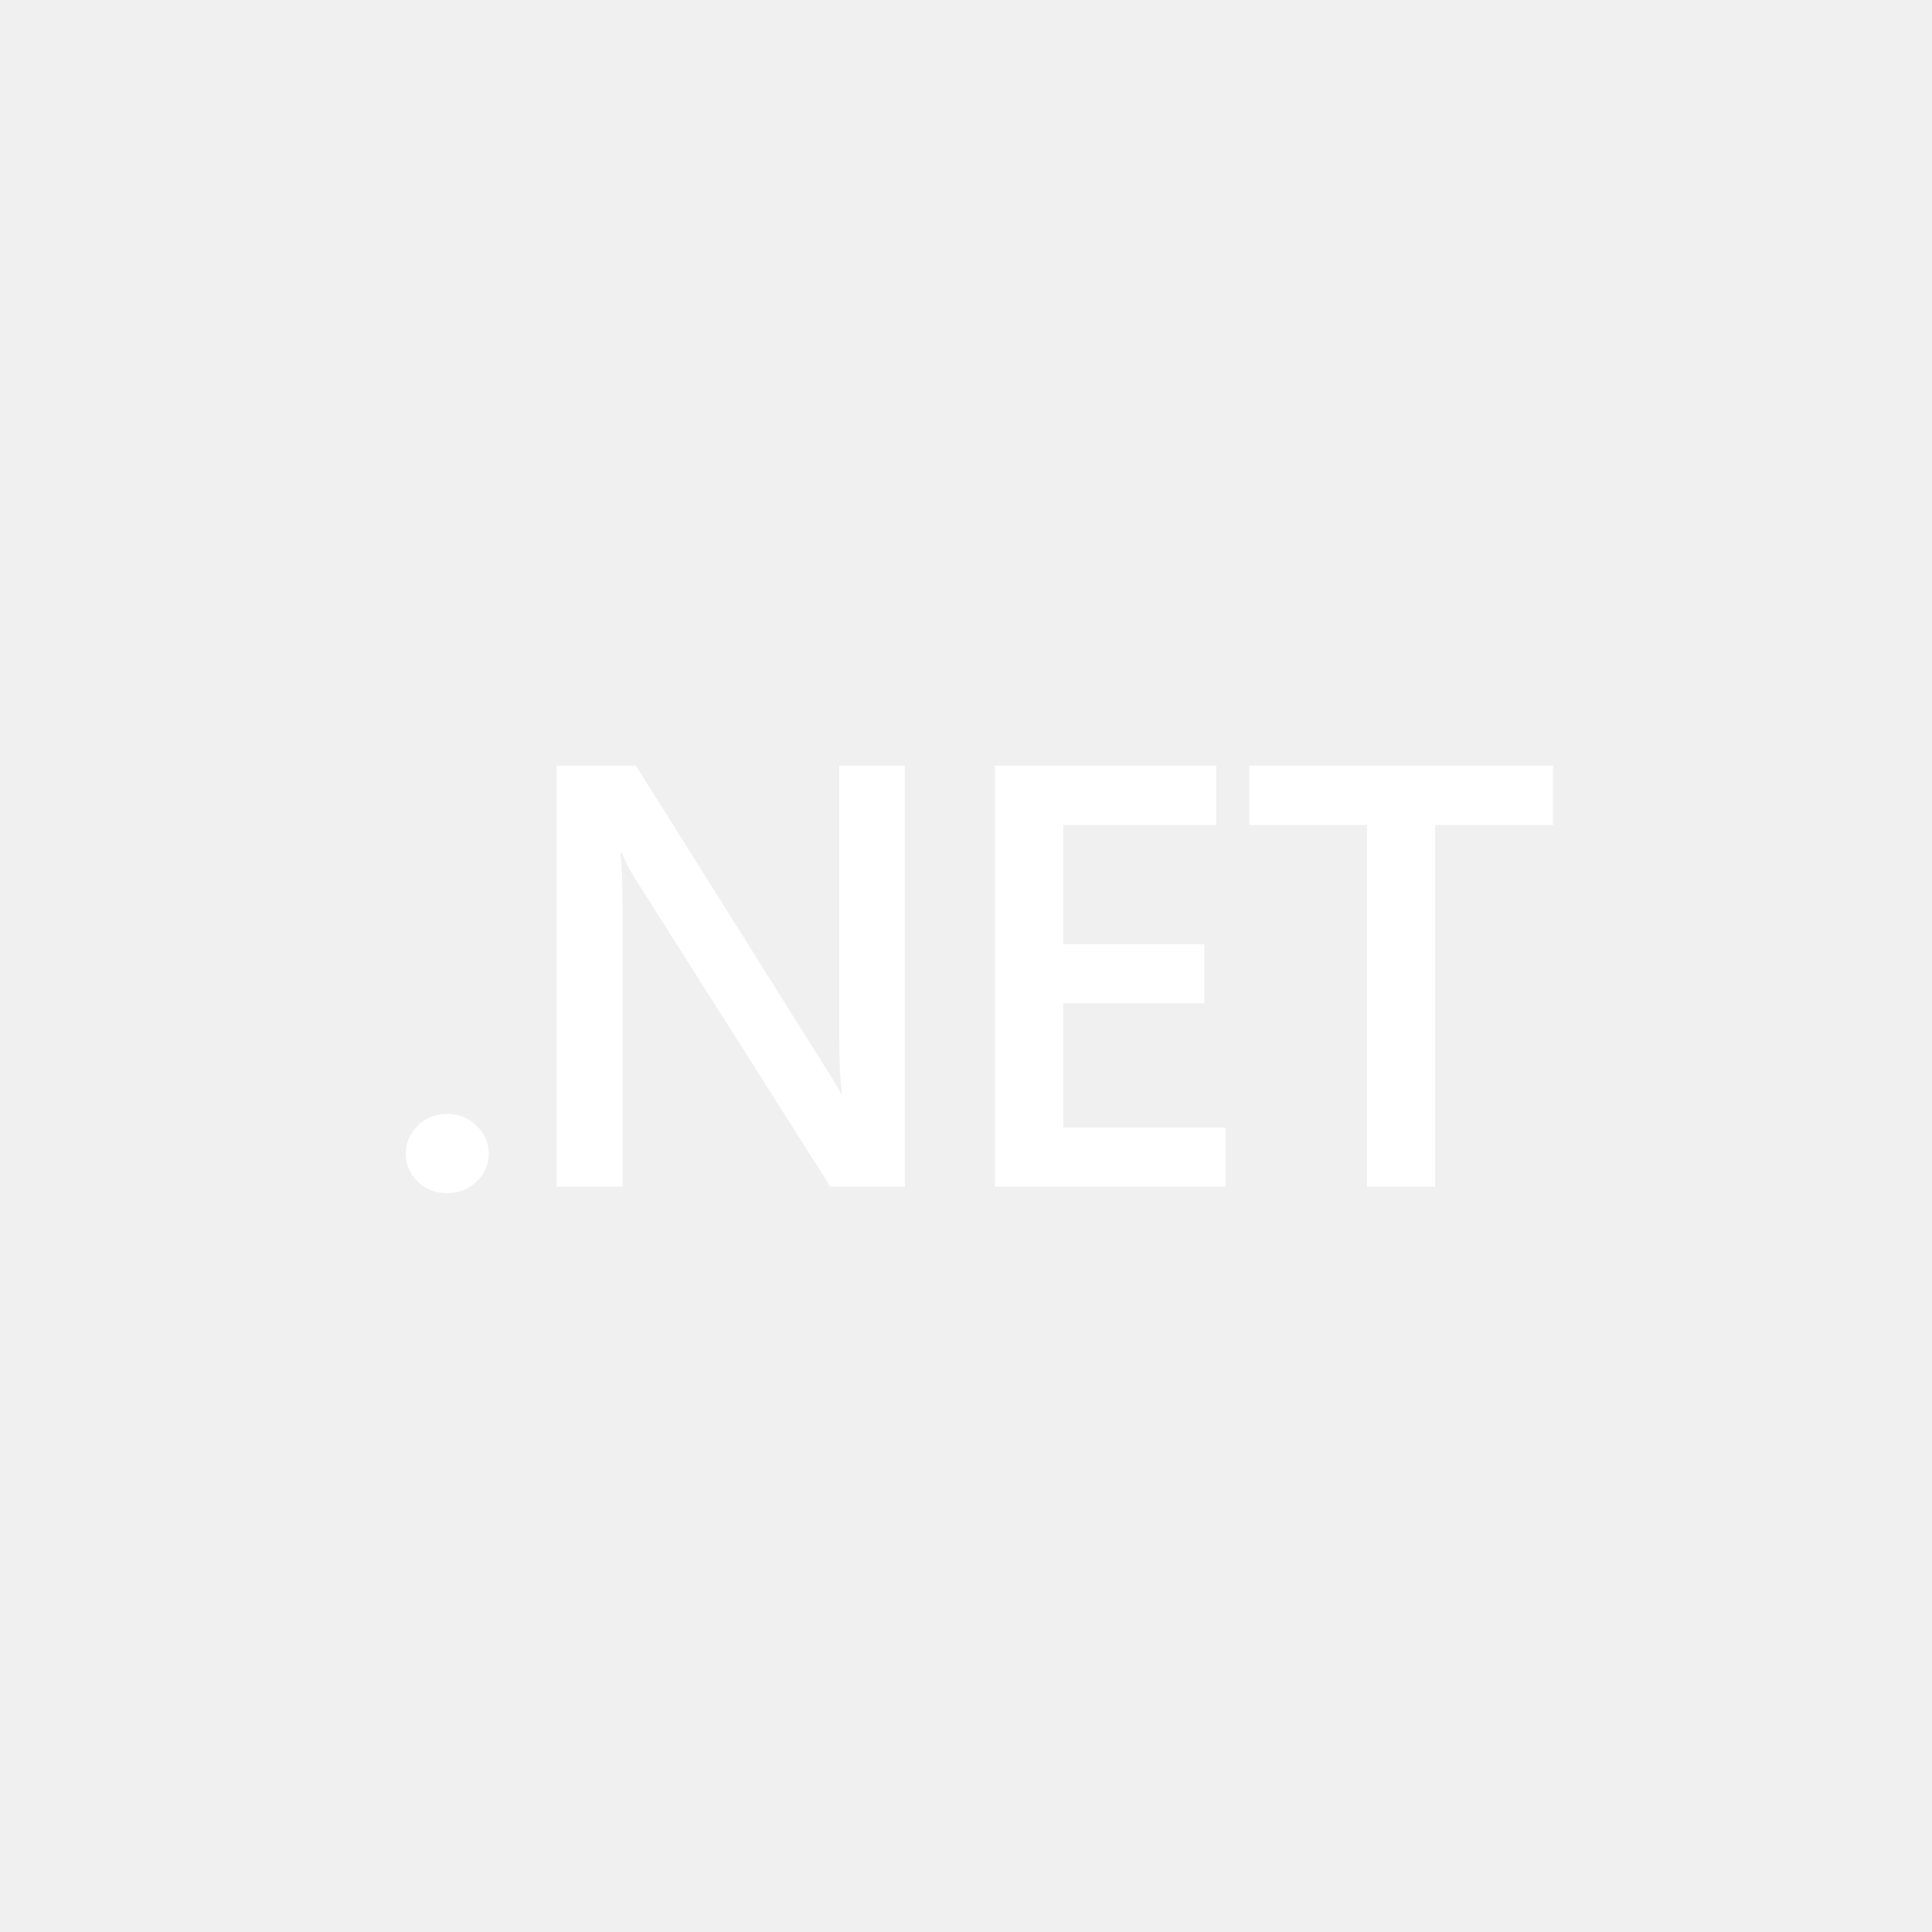
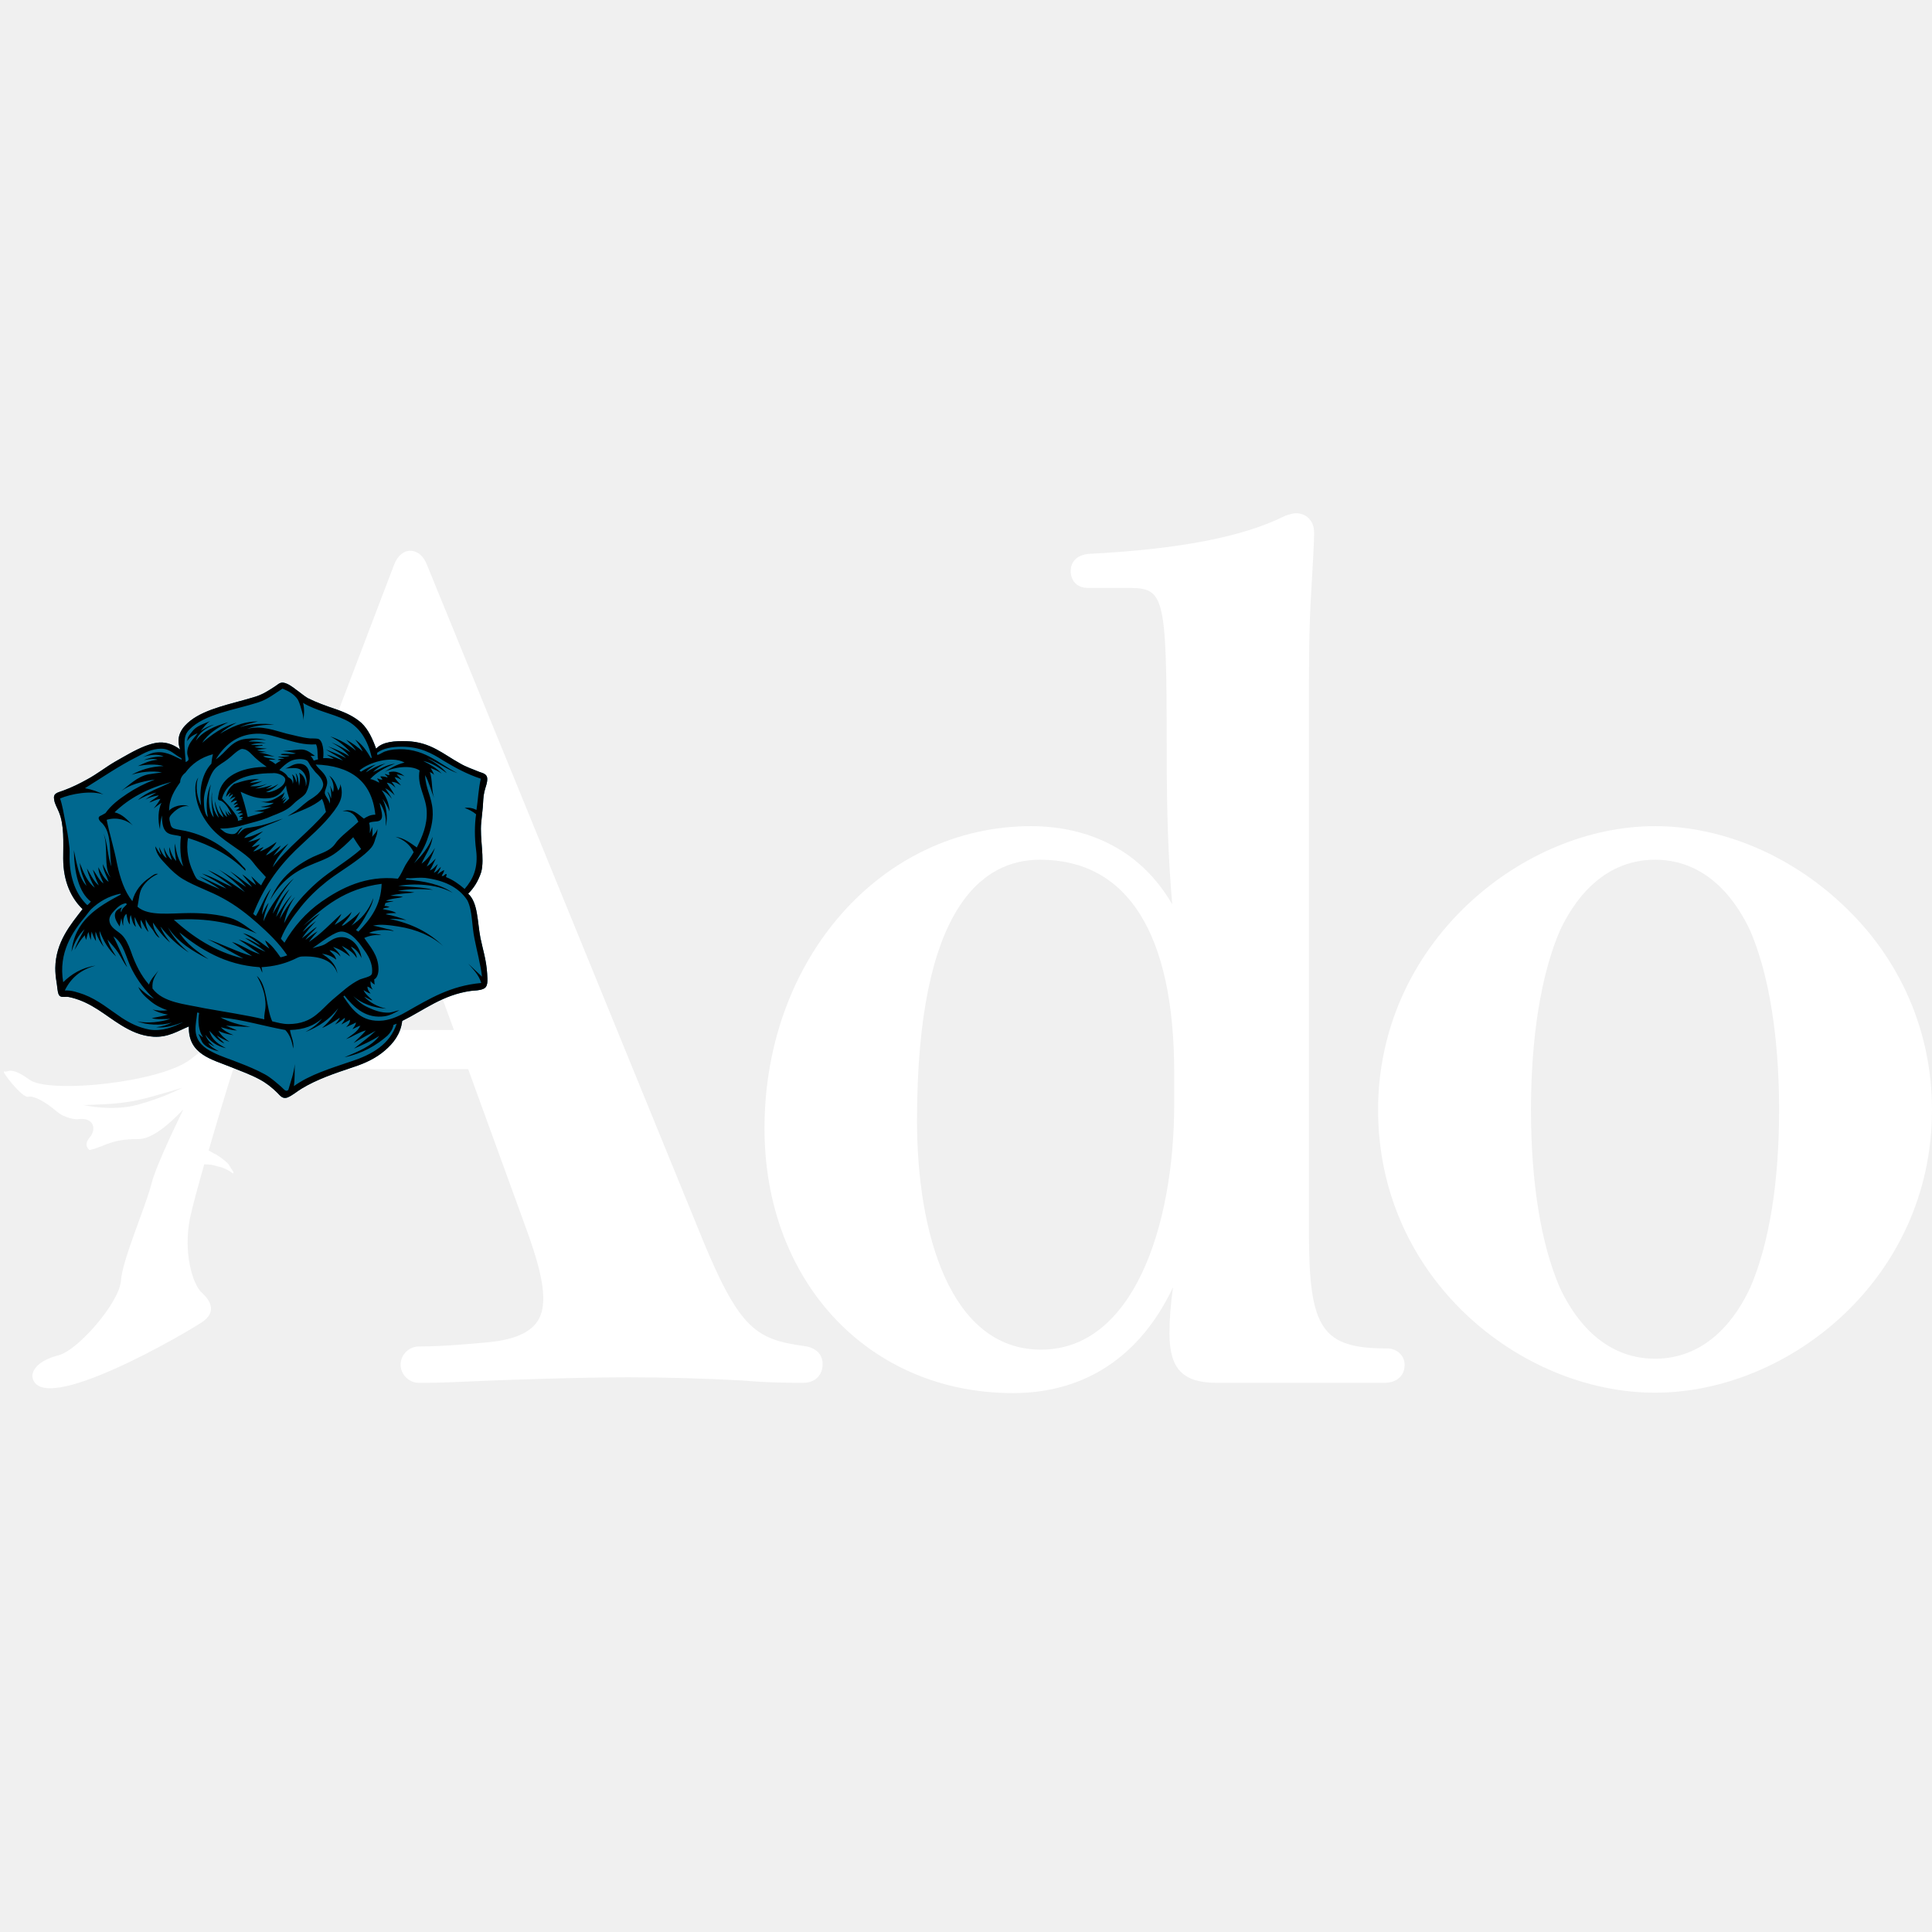
- <svg xmlns="http://www.w3.org/2000/svg" width="456" height="456" viewBox="0 0 456 456" version="1.1" xml:space="preserve" style="fill-rule:evenodd;clip-rule:evenodd;stroke-linejoin:round;stroke-miterlimit:2;">
-   <path d="m 105.5,281.609 c -2.703,0 -5.001,-0.9 -6.893,-2.702 -1.892,-1.848 -2.838,-4.042 -2.838,-6.582 0,-2.587 0.946,-4.804 2.838,-6.652 1.892,-1.848 4.19,-2.772 6.893,-2.772 2.748,0 5.068,0.924 6.96,2.772 1.937,1.848 2.906,4.064 2.906,6.652 0,2.54 -0.968,4.734 -2.906,6.582 -1.892,1.802 -4.212,2.702 -6.96,2.702 z" style="fill:#ffffff;fill-rule:nonzero;stroke-width:0.838" />
-   <path d="M 213.561,280.084 H 195.99 L 149.7,207.054 c -1.171,-1.848 -2.14,-3.765 -2.906,-5.751 h -0.406 c 0.361,2.125 0.541,6.675 0.541,13.65 v 65.132 h -15.543 v -99.36 h 18.719 l 44.737,71.298 c 1.892,2.957 3.109,4.989 3.649,6.098 h 0.27 c -0.45,-2.632 -0.676,-7.09 -0.676,-13.373 v -64.023 h 15.476 z" style="fill:#ffffff;fill-rule:nonzero;stroke-width:0.838" />
-   <path d="m 289.251,280.084 h -54.401 v -99.36 h 52.238 v 13.997 h -36.154 v 28.131 h 33.316 v 13.927 h -33.316 v 29.378 h 38.316 z" style="fill:#ffffff;fill-rule:nonzero;stroke-width:0.838" />
-   <path d="M 366.565,194.721 H 338.722 v 85.363 h -16.084 v -85.363 h -27.775 v -13.997 h 71.701 z" style="fill:#ffffff;fill-rule:nonzero;stroke-width:0.838" />
+ <svg xmlns="http://www.w3.org/2000/svg" height="256" viewBox=".3 3 489 229.2" width="256">
+   <g clip-rule="evenodd" fill="#fff" fill-rule="evenodd">
+     <path d="m351.4 214.4c-16.5 0-19.8-4.9-19.8-29.3v-137.2c0-13.3.2-19.5.8-28.9.5-8.5.5-10.1.5-11.2 0-2.8-1.9-4.8-4.6-4.8-.8 0-1.6.3-2.6.6l-.2.1c-10.7 5.3-26.5 8.4-49.8 9.6-2.7.3-4.4 1.9-4.4 4.3 0 2.6 1.7 4.3 4.3 4.3h9.2c10.2 0 10.8 0 10.8 40.9 0 16.4.4 27.7 1.4 39.2-9.9-17.1-26.3-19.8-35.7-19.8-37.9 0-67.5 33.6-67.5 76.5 0 38.8 26.4 67 62.9 67 18.3 0 32.3-9.4 40.5-26.8-.6 4.3-.9 8.1-.9 11.7 0 9 3.4 12.5 12 12.5h42.4c3.5 0 5.1-2.2 5.1-4.3.2-2.2-1.6-4.4-4.4-4.4zm-53.9-61.9c0 31-10.4 62.2-33.7 62.2-23.2 0-31.4-29.9-31.4-57.9 0-54.6 16.9-66.1 31.1-66.1 22.2 0 34 18.7 34 54z" />
+     <path d="m466.6 102c-13.4-12.6-30.7-19.8-47.4-19.8s-34 7.2-47.4 19.8c-14.6 13.8-22.7 32.2-22.7 52 0 42.8 36.2 71.6 70.1 71.6 33.8 0 70.1-28.8 70.1-71.6 0-19.8-8-38.3-22.7-52zm-23.3 97c-3.1 6.7-10.3 18-24.1 18s-21-11.3-24.1-18c-4.8-11.1-7.3-26.7-7.3-45 0-12.9 1.3-31.3 7.3-45.3 3.1-6.7 10.3-18 24.1-18s21 11.3 24.1 18c6 14 7.3 32.4 7.3 45.3 0 18.4-2.5 33.9-7.3 45zm-239.4 14.8c-13.1-1.8-16.9-4.7-27.7-31.7l-67.9-166.2c-1.2-2.9-3.1-3.4-4.2-3.4-1.6 0-3.1 1.2-4 3.4l-46.6 122.3c-1.3.4-2.9 1.3-4.8 2.9-7.5 6-35.9 8.9-40.9 5.3s-5.3-1.8-6.4-2.1c-1.1-.4 4.6 6.8 6 6.4s4.6 1.4 7.1 3.6c2.5 2.1 5.3 2.1 5.3 2.1 4.3-.7 5 2.5 3.2 4.6s0 3.2 0 3.2c4.3-1.1 5.3-2.8 12.4-2.8 3.3 0 7.6-3.6 11.3-7.5-3.4 7-7.2 15.3-8 18.6-1.6 6.3-7.4 19.3-7.8 24.8s-10.8 17.5-15.7 18.8c-7.3 1.9-6.7 5.5-6.7 5.5 1.8 10.6 39.2-11.3 43-13.9s2-5.5-.2-7.5-4.7-10.1-2.9-18.8c.6-2.9 2-8 3.6-13.6 1.1 0 2.2.1 3.3.5 1.5.3 2.8.9 3.9 1.8.3-.1.2-.3.1-.5-.4-.6-.8-1.2-1.2-1.9-1-1-2.1-1.8-3.3-2.5-.6-.2-1.1-.7-1.7-.9 2.7-9.3 5.6-18.8 6.3-20.8l6.3.2h53.1l14.4 39.6c3.2 8.7 4.6 14.2 4.6 18.4 0 4.8-1.6 9.8-13.5 11.1-5.6.5-12 1.1-18 1.1-2.5 0-4.6 2.1-4.6 4.6s2.1 4.6 4.6 4.6c3.3 0 5 0 11.7-.3 10.6-.5 29.9-1.1 41.5-1.1 8.6 0 19.8.3 28.5.8 7 .6 12.6.6 15.6.6 3.4 0 4.9-2.4 4.9-4.6.1-2.6-1.7-4.3-4.6-4.7zm-157.6-65.3c-.9.4-4.6 2.4-11.1 4.2-6.4 1.8-13.7.1-13.7.1 2-.1 8.4-.1 13.4-1.2 5.1-1.1 12.3-3.5 11.4-3.1zm20-14.7 24.8-65.8 24.1 65.8z" />
+   </g>
+   <path d="m121.7 68.5c-1.7-.7-3.5-1.3-5-2.2-4.2-2.3-7.4-5.4-13.4-5.6-3-.1-6.2.1-7.8 1.9-.9-2.5-2-4.9-3.7-6.5-1.8-1.6-3.9-2.6-6.5-3.5-2.4-.8-4.9-1.7-7.1-2.8-1-.6-1.9-1.4-2.9-2.1-.9-.7-2.1-1.6-3.2-1.8-1-.2-1.6.6-2.3 1-1.7 1.1-3.2 2.1-5.4 2.7-5.6 1.7-11.9 2.8-15.9 5.9-1.9 1.5-3.9 3.8-2.6 7.3-1.1-.8-2.4-1.5-3.9-1.7-1.7-.3-3.5.3-4.9.8-2.8 1.1-5.2 2.6-7.7 4-2.4 1.4-4.5 3.1-7.1 4.5-1.8 1-3.8 2-6 2.8-1.3.5-2.6.6-2.3 2.2.1 1.1.8 2.2 1.2 3.2 1.4 3.4 1.1 7.5 1.1 11.8 0 5.9 2.1 10.1 4.9 12.8-3 3.9-6.8 8.3-6.9 14.9 0 1.2.1 2.3.3 3.5.2 1 .2 2.5.6 3.3.4.7 1.2.5 2 .5.4 0 .8.1 1.2.2 5.2 1.3 8.5 4.5 12.6 7 2.3 1.4 4.9 2.7 8.2 2.9 3.7.2 6.2-1.5 8.9-2.6-.2 7.1 5.8 8.3 10.7 10.3 2.5 1 5 1.9 7.2 3.1 1.7.9 3.2 2.1 4.5 3.4.7.7 1.3 1.6 2.5 1.2 1.3-.5 2.5-1.6 3.7-2.3 3.8-2.3 8.2-3.8 13-5.4 3.1-1 5.8-2.3 8-4.2 2.1-1.8 4-4.1 4.4-7.5 5.5-2.7 10.2-6.6 17.4-7.6 1-.1 2.2-.1 3.1-.5 1.3-.5 1.1-2.1 1-3.9-.2-3.4-1.1-6.1-1.7-9-.8-4.2-.6-8.9-3.1-11.2 1.5-1.5 2.6-3.3 3.3-5.5.9-3.4-.4-8.5 0-12.5.1-1.3.3-2.6.4-3.9s.1-2.7.4-3.9c.2-1 .9-2.5.7-3.6-.2-.9-1-1.1-1.9-1.4z" fill="#00688f" />
+   <path d="m121.7 68.5c-1.7-.7-3.5-1.3-5-2.2-4.2-2.3-7.4-5.4-13.4-5.6-3-.1-6.2.1-7.8 1.9-.9-2.5-2-4.9-3.7-6.5-1.8-1.6-3.9-2.6-6.5-3.5-2.4-.8-4.9-1.7-7.1-2.8-1-.6-1.9-1.4-2.9-2.1-.9-.7-2.1-1.6-3.2-1.8-1-.2-1.6.6-2.3 1-1.7 1.1-3.2 2.1-5.4 2.7-5.6 1.7-11.9 2.8-15.9 5.9-1.9 1.5-3.9 3.8-2.6 7.3-1.1-.8-2.4-1.5-3.9-1.7-1.7-.3-3.5.3-4.9.8-2.8 1.1-5.2 2.6-7.7 4-2.4 1.4-4.5 3.1-7.1 4.5-1.8 1-3.8 2-6 2.8-1.3.5-2.6.6-2.3 2.2.1 1.1.8 2.2 1.2 3.2 1.4 3.4 1.1 7.5 1.1 11.8 0 5.9 2.1 10.1 4.9 12.8-3 3.9-6.8 8.3-6.9 14.9 0 1.2.1 2.3.3 3.5.2 1 .2 2.5.6 3.3.4.7 1.2.5 2 .5.4 0 .8.1 1.2.2 5.2 1.3 8.5 4.5 12.6 7 2.3 1.4 4.9 2.7 8.2 2.9 3.7.2 6.2-1.5 8.9-2.6-.2 7.1 5.8 8.3 10.7 10.3 2.5 1 5 1.9 7.2 3.1 1.7.9 3.2 2.1 4.5 3.4.7.7 1.3 1.6 2.5 1.2 1.3-.5 2.5-1.6 3.7-2.3 3.8-2.3 8.2-3.8 13-5.4 3.1-1 5.8-2.3 8-4.2 2.1-1.8 4-4.1 4.4-7.5 5.5-2.7 10.2-6.6 17.4-7.6 1-.1 2.2-.1 3.1-.5 1.3-.5 1.1-2.1 1-3.9-.2-3.4-1.1-6.1-1.7-9-.8-4.2-.6-8.9-3.1-11.2 1.5-1.5 2.6-3.3 3.3-5.5.9-3.4-.4-8.5 0-12.5.1-1.3.3-2.6.4-3.9s.1-2.7.4-3.9c.2-1 .9-2.5.7-3.6-.2-.9-1-1.1-1.9-1.4zm-15.2-.4c-.7 3.8 1.6 6.6 1.8 10.2.2 3.7-1.2 6.7-2.5 9.3-1.6-1.1-3.2-2.4-5.4-2.7 2.1.7 3.7 2 4.6 3.9-.6 1.1-1.4 2.1-2.1 3.3-.6 1.1-1.1 2.4-1.9 3.4-8.1-.9-14.4 2.4-19.3 5.8-4 2.8-7.1 6.4-9.4 10.4-.3-.3-.6-.7-.9-1 1.2-3.1 3.1-5.6 5-8s4.2-4.6 6.6-6.5 5.3-3.6 7.8-5.5c1.2-.9 2.5-1.9 3.5-3.1.5-.6.8-1.4 1-2.2.3-.8.6-1.6.5-2.5-.1.8-.9 1.4-1.3 2 .1-.7.1-1.6 0-2.5-.2.5-.4 1.1-.6 1.6 0-.7.1-1.9-.2-2.6.8-.5 1.9-.2 2.7-.6 1.3-.7.1-3.2 0-4.5 1 1.4 1.8 3.5 1.5 5.9.7-2.1.1-5.3-.8-6.9.7.8 1.4 2.1 1.8 3.2-.1-2.2-1-4-2-5.4 1.1.5 1.9 1.3 2.6 2.2-.5-1-1.1-1.8-1.7-2.7.9.4 1.7 1.1 2.4 1.8-.6-1.2-1.4-2.2-2-3.2 1 .1 1.6.7 2.2 1.3-.3-.6-.6-1.1-1-1.5 1.1 0 1.7.5 2.4.9-.5-.7-1.2-1.2-1.6-2.1.7.1 1.2.4 1.7.7-.3-.5-.9-1-1.2-1.4.8.1 1.4.2 2 .5-.9-.8-2.4-1.6-4-1 .1.2.1.4.2.6-.5.2-.8-.2-1.2-.2.2.4.6.4.7.9-.5-.2-1.2-.3-1.8-.3 0 .3.4.5.5.8-.6.1-.9-.2-1.3-.3 0 .3.4.6.5 1.1-.7-.3-1.4-.8-2.3-.9 1.4-1.6 3.8-3 6.3-3.9-2.1.2-3.9 1.4-5.6 2.1.9-.9 2-1.6 3.2-2.2-1.8.5-3.5 1.3-5 2.3.6-.8 1.6-1.4 2.5-2-1.3.4-2.6 1.1-3.7 1.8-.2 0-.3-.2-.4-.3 2.3-2 8-3.8 11.4-2-2 .5-3.6 1.4-5.1 2.4 2.2-1.2 6.6-1.9 8.9-.4zm-17.3 39.3c1-1 1.6-2.3 2.3-3.6-1 1.1-2.2 2-3.4 2.9-.4.3-.8.7-1.3.7.7-1 2-2 2.5-3.5-1.2 1.3-2.7 2.4-4.3 3.3.5-.9 1.3-1.7 1.7-2.8-2.6 2.3-5.1 5.1-8.2 7.1.6-.9 1.5-1.9 2.2-2.7-1 .6-2.1 1.4-3.1 2.2.7-1.2 2-2.1 2.9-3.3-1.3.8-2.5 2-3.8 2.9 1.1-1.6 2.3-3 3.6-4.4-1.2.9-2.3 1.8-3.4 2.8 1.1-1.7 2.9-3.2 4.4-4.7-1.6.9-2.9 2.1-4.3 3.2 5.1-4.8 10.6-9.5 19.9-10.7-.2 5.6-2.9 9-5.9 12.1-.2-.1-.4-.3-.6-.4 1.1-1.1 2-2.7 2.8-4.2.7-1.2 1.4-2.5 1.6-3.9-1.2 3.2-3.1 5.4-5.6 7zm-20.7 5.8c-2.1-1.4-3.9-3.2-6.7-3.9 1.5.9 3.2 1.9 4.5 3.1-1.2-.5-2.5-1.5-4-1.9 1.7 1.1 3.6 2.2 5.2 3.5-2.3-.9-4.3-2.4-6.8-3.1 1.8 1.1 3.6 2.5 5.4 3.7-2.5-.7-4.5-2.3-7.1-3.1 1.6 1.2 3.4 2.4 5.1 3.6-3.9-1.1-7.4-3-11.3-4.3 3.2 1.5 6 3.3 9.1 4.9-7.2-1.7-12.8-5.5-17.6-9.8 8.6-.6 15.2.9 21 3.5-2.1-1.3-4.1-3.2-6.8-4-2.9-.8-6.2-1.2-10-1.2-5 0-10.6.9-13.4-1.6.4-1.9.4-3.9 1.4-5.2.8-1.2 2.3-2.5 3.8-3.1-.8-.2-1.5.5-2.1.9-2 1.3-3.8 3.4-4.4 6-2-2.5-3.1-5.8-3.9-9.6-.7-3.7-1.9-7.5-2.6-11 2.6-.8 5.2.1 6.6 1.4-1.3-1.3-2.5-2.8-4.6-3.3 3.7-3.6 8.4-6.1 14.4-7.7-2.8 1.5-6.3 2.5-8.5 4.6 1.4-.8 2.9-1.5 4.7-1.9-1 .6-2 1.1-2.8 1.8.8-.5 2.1-.9 3.4-1.1-.5.6-1.7 1.1-2.4 1.8.9-.2 1.7-.8 2.8-.9-.5.9-1.1 1.7-1.7 2.4.6-.4 1.3-1 2-1.4-.9 1.6-1 4.5-.4 6.7 0-1.2.2-2.5.5-3.5 0 1.9.2 3.6 1.4 4.4.9.6 2.2.5 3.4.9-.3 2.3-.2 5.6.6 7.6-1.2-1.3-1.8-3.5-2.1-5.8-.2 1.4.1 3.1.3 4.4-.7-.6-1.4-2.1-1.7-3.5-.2 1.2.3 2.3.6 3.3-.7-.5-1.6-1.9-2-3.2 0 .9.4 1.9.7 2.7-.9-.5-1.4-1.7-1.9-2.8 0 .7.3 1.4.5 2-.6-.6-1-1.5-1.5-2.2.2 2.1 1.7 3.5 2.9 4.8s2.6 2.6 4.1 3.5c3.2 1.9 7 3.1 10.2 4.9 3.3 1.8 6.1 4 8.8 6.4s5.3 4.9 7.4 8c-.6.2-1.1.4-1.7.5-1.1-1.6-2.3-3.2-3.9-4.3.2.7.7 1.4 1.1 2.1zm-2.4-24.6c.2-.4.7-.7.9-1.1-.9.3-1.5.9-2.6 1.1.4-.5 1.3-1.2 1.7-1.8-.7.2-1.3.6-2.1.7.6-.7 1.6-1.5 2.3-2.3-1 .4-2 .8-3.2 1 1.3-.8 2.6-1.7 3.8-2.7-1.5.6-2.9 1.4-4.8 1.7.9-1.3 2.9-1.9 4.6-2.7 1.8-.8 3.6-1.4 5.2-2.2-1.4.4-2.8 1-4.3 1.4-1.5.5-3.2.7-4.9 1-1.1.2-1.6 1.2-2.3 1.7.3-.6.8-1.4 1.3-1.9-.9.2-1.1 1.2-1.9 1.6-.7.3-1.8 0-2.3-.2-.6-.3-1.1-.8-1.5-1.1 2.8.1 5.3-.7 7.8-1.4 1.9-.5 3.7-1 5.4-1.8 1.8-.7 3.4-1.3 4.7-2.4.6-.5 1.1-1.1 1.8-1.6s1.5-1.1 1.9-1.6c1.3-2 2.1-7.4-1.4-7.6-1.7-.1-2.5.9-3.7 1.2 1.4 0 3-.4 4 .4 1 .7 1.8 2.4 1.2 4.1.1-1.6-.6-2.9-1.7-3.4.4.9.2 2.3 0 3.3-.2-1.2-.2-2.7-.9-3.2.3.6.4 1.6.3 2.4-.3-.8-.5-1.8-1.2-2.1.3.5.5 1.7.2 2.4 0-1-.6-1.4-1.2-1.7-.5-.9-1.3-1.4-2.2-1.8.8-.8 1.7-1.7 2.9-2.3 1-.5 3.1-.7 4.1-.1.4.3.7 1.1 1 1.5s.8 1 1.1 1.4c.8.8 1.8 1.7 2 3 .1 1-.8 2-1.4 2.6-.8.7-1.6 1.2-2.4 1.7-.8.6-1.5 1.2-2.3 1.9-.9.8-1.9 1.3-2.9 2 3-1.3 6.5-2.4 8.7-4.4.5 1 .7 2.1 1 3.3-4.2 5-9.6 8.8-13.5 14 .9-2.3 2.6-4.1 4-6-1.2.9-2.5 2.2-3.8 3.1.5-.8 1.4-1.7 1.9-2.6-1.4.9-2.4 1.9-3.8 2.5.7-1.1 2.1-2.1 2.7-3.4-1.3.9-2.6 1.8-4.2 2.4zm-11.7-8.6c-1.6-1.9-1.4-5.9-.7-8.4-1 2-1.4 5.3-.8 8.3-.8-.7-1-2.6-1-4.2 0-1.5.5-3 1-4.4.4-1.2 1-2.7 1.8-3.6.9-1 2.2-1.6 3.2-2.4 1.1-.8 2-1.9 3.2-2.5.2-.1.5-.2.8-.1 1.2.1 2.2 1.5 3 2.2 1 .9 1.9 1.6 2.9 2.3-5.5 0-10.7 1.8-12 6.2-.1.5-.4 1.6-.3 2 .1.3.5.3.8.4 1.2.7 2 2.1 2.6 3.5-.3-.1-.7-.6-1-.9.1.4.3.7.5 1.1-.4-.1-.9-.8-1.1-1.4.1.6.3 1.3.5 1.8-.9-.6-1.5-1.8-2-3 .1 1.1.8 2.1 1.1 3.1-1.3-.8-1.8-2.4-2.2-4.1 0 1.6.6 2.9 1 4.2-1.3-1.4-2-3.9-1.7-6.6-.4 1.8 0 4.6.4 6.5zm26.4-14.7c-.4.1-.7.2-1.1.3-.2-.5-.5-.9-.8-1.2.4 0 .7.1 1.1 0-1.1-.7-2-1.7-3.8-1.6-1.3.1-2.8.3-4.3.4 1.1.1 2.2.3 3.3.6-1.2.3-2.7-.1-3.9.2.5.4 1.7.2 2.3.4-.8.3-2.1.3-3 .2.5.3 1.2.3 1.7.5-.5.1-1.3 0-1.7.3.2.1.6.1.8.2-.5.3-1 .6-1.4.9-.5-.5-1.1-.7-1.7-1.1.5-.1 1.2 0 1.8 0-.9-.5-2.4-.3-3.2-.9 1.1-.2 1.9 0 2.9.1-1.3-.4-2.5-.9-4-1 .6-.1 1.5-.2 2.1-.1-.7-.2-1.6-.3-2.5-.5.6-.3 1.7-.3 2.5-.4-1.1-.1-2.2-.2-3.2-.4.6-.2 1.4-.3 2.1-.4-.1-.3-.5-.1-.7-.1-.7 0-1.6-.1-2.3-.1 1-.4 2.6-.5 3.8-.4-1.3-.3-2.7-.5-4.4-.4 1.2-.6 3.1-.5 4.5-.4-1.5-.4-3.2-.5-5.1-.3-3.9.4-5.1 3.6-7.7 5.2 2.1-3.3 5.1-6.3 10.3-6.5 2.6-.1 4.9.8 7.1 1.4 2.5.7 5 1.5 8 1.3.5 1.1.3 2.6.5 3.8zm-9 10.5c.1-.4.5-.7.7-1.1-.3.2-.6.5-1 .7.3-.5.7-1.1.8-1.8-.1.1-.3.4-.5.5-1.4.9-3.4 2.4-5.7 1.8 1 .3 2.2.5 3.5.4-.8.6-2 .9-3.3 1 .7.2 1.8.1 2.6 0-1.1.6-2.5 1-4.3 1 .9.1 1.6.3 2.6.3-1.3.5-2.7.9-4.2 1.3-.5-2.3-1.1-4.4-1.8-6.4 2 .9 4.3 2 7.4 1.6 2.1-.3 3.2-1.6 4.1-3.2.1 1.3.5 2.2.8 3.3-.4.5-1 .9-1.5 1.3.1-.5.6-.9.8-1.4-.3.2-.6.5-1 .7zm.7-5.3c-.1 1.6-2.5 2.8-4.1 3.1h-.8c1.3-.5 2.3-1.2 3.2-2.1-.8.5-1.9 1.1-3.2 1.3.5-.3 1.1-.6 1.6-1-1.2.4-2.7.8-4.3.9 1.1-.4 2.2-.7 3-1.3-1 .6-2.7.8-4.3.7 1-.5 2.3-.8 3.2-1.4-.8.4-2.2.4-3.3.6.6-.5 1.5-.7 2.4-1-2.4-.1-4.5.6-6.3 1.2-.3.1-.3.3-.5.4-.8.7-1.4 1.7-1.6 2.9.4-.4.7-.9 1.2-1.1-.2.3-.4.6-.5 1.1.3-.2.7-.6 1.1-.7-.2.5-.6.9-.9 1.4.4-.3.8-.6 1.5-.7-.3.5-.9.8-1.2 1.4.5-.1 1.1-.7 1.6-.4-.2.4-.7.6-.9 1 .3 0 .7-.3 1.1-.3 0 .3-.8.5-.9 1 .3 0 .9-.3 1.3 0-.2.4-.7.5-.9.8.5-.1 1.1 0 1.5 0-.3.3-.8.5-1.1.8.4-.1 1-.3 1.4 0-.3.3-.8.4-1 .8.3 0 .7-.2 1 .1-.1.2-.5.2-.5.4.1.1.3.1.5.1-.4.2-.9.2-1.3.4.1-.3 0-.5-.1-.8-.4-.9-1.2-1.8-1.8-2.6-.7-.9-1.5-1.6-2.1-2.3 1.2-4.6 6.5-6.4 12.7-6.4 1.2-.2 3.4.6 3.3 1.7zm2.6 17.8c3.3-3.2 7-6.2 9.8-10 .9-1.3 1.9-2.6 1.9-4.6 0-.7-.1-1.7-.5-2.2.3.5-.1 1.2-.4 1.7-.5-1.6-1.1-3-2.3-3.8.7.8 1.5 2.6 1 4.2-.3-.5-.5-1.2-.8-1.7.3.9.4 2.3.3 3.3-.3-.6-.4-1.3-.9-1.7.3.7.9 2 .5 3 0-.9-1.1-1.8-1.2-2.7 0-.3.1-.7.2-.9.2-.7.5-1.2.4-2.1-.3-2-2-2.8-2.9-4.2 8.6.3 14.2 4 15.1 12.7-1.3 0-2.1.5-2.9 1-1.4-1-2.7-2.7-5.4-1.9 2.3-.1 3.3 1.1 4 2.7-1.7 1.6-3.5 2.9-5.1 4.6-.5.5-.9 1.3-1.5 1.8-1.3 1.2-3.2 1.7-4.9 2.5-1.5.7-3.3 1.8-4.6 2.8-2.9 2.2-4.8 4.8-6.3 8.2 2.2-3.8 5.2-6.8 9.7-8.7 2.2-1 4.6-1.7 6.5-3s3.3-2.7 4.9-4.3c.6 1 1.3 2 2 3-3.4 3-7.5 5.3-11 8.3-3.4 3-6.4 6.3-8.5 10.5.5-2.5 1.4-4.8 2.8-6.7-1.5 1.6-2.8 3.6-3.9 5.6.6-2.3 1.8-4.3 3.1-6.1-1.5 1.5-2.8 3.7-4 5.6.7-2.6 2-5 3.4-7.1-1.7 1.7-2.9 4.1-4.3 6.3 1.1-3.6 3.1-6.5 5.4-9-1.7 1.4-3 3.2-4.3 5s-2.5 3.7-3.4 5.9c.1-1.8.8-3.2 1.3-4.7-.7.8-1.2 2-1.7 3 .2-2.6 1.4-4.6 2.3-6.6-1.6 2-2.5 4.6-3.8 6.9-.2 0-.5-.3-.7-.5 2.6-6.6 6.1-11.6 10.7-16.1zm-28.1-27c0-1.6.3-2.6 1.2-3.5 3.8-4 11.5-5 17.4-6.9 2.5-.8 4.3-2.3 6.2-3.5 1.5.6 3 1.4 3.9 2.8.3.6.6 1.4.8 2.2.3 1 .7 2.1.5 3.1.3-1.2.4-3.1 0-4.5 3.3 2 7.4 2.7 10.7 4.3 3.6 1.7 5.7 5.1 6.7 9.6-.1 0-.2 0-.2.1-1.1-1.9-2.3-3.6-4-4.7.7.9 1.4 1.9 1.9 3-1.1-1-2.7-2.2-4.2-3 .8.9 1.8 1.7 2.5 2.8-1.9-1.5-4-2.8-6.5-3.6 1.9 1 3.7 2.4 5.1 4-1.4-.9-3.1-1.8-4.8-2.5 1.6.9 3.4 2 4.5 3.5-1.6-1-3.5-1.8-5.4-2.5 1.5.8 3.3 1.7 4.6 3-1.5-.8-3.3-1.5-5.1-2.2 1.3.9 3.1 1.7 4.3 2.8-1.2-.5-2.6-1.1-4.1-1.5.5.4 1.3.7 1.8 1.1-.7-.1-1.7-.3-2.7-.2.2-1.6 0-4.5-1.3-4.9-.5-.1-1.3-.1-2-.1-2.1-.2-4-.8-5.9-1.2-3.1-.8-6.4-2.2-10.1-1.2 1.9-.8 4.3-1.1 6.9-1.1-2.6-.4-6.4-.2-8.7.7 1.3-.7 2.9-1.1 4.6-1.5-4.1 0-7 1.6-9.6 3.1 1.2-1.1 2.7-2 4.2-2.8-3.5 1-6.3 3-8.7 5.1 1.4-2.3 4-3.9 6.6-5.2-3.3.9-6.6 2.3-8.2 4.7.7-2.1 2.5-3.2 4.6-4.1-1.3.3-2.4.9-3.4 1.6.7-.8 1.4-1.9 2.4-2.5-1.8.8-3.5 1.2-4.6 2.7-.5.7-1.2 1.2-1.2 2.4.5-.9 1.5-1.6 2.6-2-1 1.4-2.7 2.8-2.6 5.1 0 .5.4 1.1.3 1.6-.1.3-.5.5-.7.6-.1-1.5-.3-3.2-.3-4.7zm.2 7.4c1.6-2.2 3.9-3.9 7-4.7-.2.7-.3 1.6-.4 2.4-2.2 2.3-3.2 6.2-2.6 10.6-.9-1.5-1.6-5.1-.7-7.1-1.3 1.6-.7 5.3 0 7.2.7 2.1 2 4.1 3.3 5.6 2.7 3.1 6.7 5 9.7 7.7.7.7 1.3 1.6 2 2.4s1.4 1.5 2.1 2.3c-.4.7-.9 1.4-1.2 2.1-.9-.7-1.6-1.5-2.5-2.3.3.7.9 1.4 1.2 2.2-1.2-.8-2.3-1.9-3.5-2.7.8 1.1 1.7 2 2.5 3.2-1.8-1.2-3.7-2.8-5.6-4 1.4 1.2 2.9 2.5 4.1 4-2.2-1.4-4.5-3-6.9-4.4 2.3 1.6 4.6 3.6 6.6 5.7-3-2-5.9-4.1-9.4-5.6 2 1.3 4.3 2.7 6.2 4.3-2.5-1-4.9-2.6-7.7-3.4 2.2 1.2 4.4 2.3 6.2 3.8-2.3-.9-4.5-2.2-6.9-3.1 1.7 1 3.7 2.1 5.3 3.3-1.4-.6-2.8-1.2-4.3-1.9-.4-.2-1.1-.4-1.4-.6-.5-.4-.9-1.4-1.2-2.1-1-2.1-1.8-5.4-1.2-8.4 5.7 1.8 10.7 4.4 14.5 8.3.2-.5-.3-.8-.6-1.1-3.7-4.3-8.3-7.6-14.6-9-.9-.2-2-.3-2.9-.6-.5-.2-.8-.6-.9-1.3-.1-.4-.3-1.1-.2-1.4 0-.5 1.2-1.6 1.6-1.9.9-.7 2.1-1.3 3.3-1-1.6-.8-4.3.1-5 1.1 0-3.1 1.4-5.2 2.8-7.2 0-.9.5-1.8 1.3-2.4zm-29.3 21.7c0-1.1.1-2.3-.1-3.4-.2-2-.6-4.1-1-6.1s-.7-4-1.3-5.7c2.8-1.2 7.9-2.1 11-1-1.3-.7-3-1.3-4.7-1.6 4.2-2.6 8.5-5.6 13.3-8 1.7-.9 3.6-2 6-2 2.3 0 3.4 1.6 5.1 2.4 0 .2.1.3.1.4-1.6-.7-3.7-2.1-6.2-1.9-1.5.1-2.4.7-3.6 1.2 1.5-.5 3.8-.9 5.2-.1-1.8-.1-3.7.3-5 .9 1-.2 2.5-.5 3.5-.1-2.1.2-3.5.9-5 1.6 2-.4 4.7-.6 6.5 0-3.3.1-5.9 1-8.1 2.2 2.1-.7 5.2-1.1 7.7-.6-1.3.2-2.4.3-3.5.5-2.8.6-4.8 2.7-6.8 4.2 2.2-1.6 5.1-2.4 8.5-2.9-2.6 1-4.9 2.2-7 3.6s-4.1 2.9-5.5 4.9c-.4.2-.8.5-1.3.7-1 .5 0 1.5.5 1.9.9 1 1.4 2.1 1.7 3.9.4 2.4.2 4.6.6 7-1-2.4-.9-6-2-8.3 1.3 3.2-.1 8.4 1.8 11.1-.8-.8-1.4-2.2-2-3.4.1 1.6 1 3 1.5 4.5-1.1-.7-1.9-2.3-2.6-3.7 0 1.5.8 2.8 1.3 4.1-1.1-.7-1.8-2.4-2.7-3.5.4 1.4.9 2.7 1.5 4-1.2-.9-2.1-2.8-3-4.3.4 1.8 1.2 3.5 2 4.9-1.8-1.4-2.9-3.8-3.8-6.3.1 2.2 1 4 1.7 5.8-1.9-1.9-2.5-5.7-3.2-9 .1 5.6 1.2 10.6 4.3 13-.3.3-.5.6-.9.9-2.8-2.6-4.4-6.7-4.5-11.8zm20.3 43.3c-2.8-.5-5.1-1.7-7.1-3-3-2-5.9-4.5-9.6-5.9-1.5-.5-3-1.1-4.8-1 1.5-3.1 4-5.3 7.8-6.3-3.5.5-6.2 2.2-8.2 4.2-1.3-7.6 2.4-12.8 5.8-16.9.4-.5.8-1.1 1.3-1.6 1.9-1.8 4.3-3.3 7.4-3.9 0 .1.1.2.1.2-6 3.2-11.7 6.6-12.5 14.5.7-2.3 1.7-4.2 3.3-5.7-.9 1.7-1.9 3.3-2.5 5.2.7-1.2 1.5-2.6 2.6-3.7 0 .5.2.8.3 1.2.2-.7.3-1.5.6-2 .2.8.3 1.5.7 2.1-.2-.5 0-1.5.1-2.2.3.9.6 1.7 1.1 2.4-.1-.7-.2-1.7-.1-2.4.5 1.5 1.2 2.8 2.1 3.9-.5-1-1.1-2.3-1.1-4.1 1 2.6 2.3 4.8 4.2 6.5-.8-1.3-1.7-2.6-2.2-4.3.9 1.1 1.9 2.1 2.7 3.3s1.4 2.6 2.3 3.7c-1.1-2.5-2.2-5.3-3.5-7.8 2.7 1.7 3.2 5.6 4.7 8.4 1.5 2.9 3.4 5.4 5.6 7.4-1.5-.7-2.8-1.9-4-3 .7 1.6 1.9 2.6 3.1 3.6s2.7 1.8 4.3 2.3c-1.3.2-2.8.1-3.8-.2 1.1.6 2.5 1.1 3.9 1.3-1.2.4-2.7.6-4.1.9 1.3.4 3.1.2 4.7.2-2.4.8-5.8 1.2-8.4.6 2.3.9 6 1.2 8.8.3-1.1.6-2.4 1-4 1.2 2.6.3 4.9-.6 6.9-1.3-2.5 1.2-5.3 2.4-8.5 1.9zm.7-10.4c-.2-2.2.8-3.3 1.5-4.6-.8 1.2-1.9 2.1-2.4 3.6-2-2.3-3.4-5-4.6-8.5-.6-1.6-1.3-3.2-2.4-4.2s-2.8-1.7-3-3.4c-.2-1.3 1-2.3 1.6-3 .7-.7 1.4-1.3 2.6-1.5.1.1.1.2.2.3-.5.6-1.3 1-1.4 2-.3-.4 0-1 .2-1.2-.6.1-1.4.7-1.6 1.1-.7 1.3.4 2.8 1 3.7.1-.8.3-1.4.4-2.1.2.6.2 1.5.5 1.9-.1-1.3.1-2.5.8-3 .2 1 .3 2.1.9 2.7-.1-.9-.1-1.8.2-2.4.3 1.1.5 2.4 1.3 3-.2-.7-.4-1.7-.3-2.5.5 1.1 1 2.3 1.8 3.1-.2-.7-.4-1.6-.3-2.4.7 1 1.1 2.3 2 3.1-.3-.8-.9-2-.7-3.2.4 1 1.1 1.8 1.8 2.7.5.8.9 1.6 1.7 2-.7-1.1-1.6-2.1-1.7-3.9 1.3 1.9 2.7 3.7 4.4 5.1-.9-1.2-1.9-2.5-2.5-4.1 2 2.6 4.4 4.8 7.2 6.6-2-1.7-4-3.8-5.3-6.4 2.4 3.7 6.3 6.1 10.3 8.1-2.7-1.9-5.6-3.8-7.4-6.8 5.4 4.3 11.5 8.2 20.3 8.8.3.3.4.9.7 1.4 0-.3-.1-1-.2-1.4 3.1-.2 5.5-.8 7.8-1.8.8-.3 1.4-.8 2.3-.9 4.3-.2 8 .8 9.1 4.3-.4-2.5-2.2-3.9-3.9-5 1.5.2 2.6.7 3.6 1.5-.2-1.2-1.2-1.7-1.7-2.4 1.3.2 2.1.8 2.8 1.6-.4-1.1-1.2-1.7-1.9-2.4 1.7.5 3 1.4 4.3 2.4-.5-1.1-1.5-1.9-2.1-2.7 1.5.8 2.9 1.6 3.8 3.1 0-1.2-1-2-1.5-2.9 1.2.5 2.1 1.6 2.7 2.9-.3-2.8-2.4-5.5-5.4-5.3-1.5.1-2.6 1-3.7 1.7-1 .6-2.1.7-3.3 1.1 1.7-1.2 3.1-2.3 5-3.4.6-.3 1.3-.7 2-.8 1.7-.2 3.3 1.2 4.1 2.1.9.9 1.7 2.2 2.5 3.3.7 1.1 1.5 2.7 1.5 4.4 0 .4 0 .9-.2 1.1-.3.5-2.1.9-2.9 1.2-2.7 1.3-4.7 3.3-6.9 5.1-1.5 1.3-2.7 2.7-4.1 3.8-1.7 1.4-3.9 2.4-7.1 2.4-1.5 0-2.8-.4-4.1-.7-1.6-3.5-1.2-9.2-3.9-11.5 1.1 1.9 2.3 4.6 2.2 7.6 0 1.1-.4 2.1-.3 3.4-4.7-1.1-10.1-1.9-15.1-2.8-5.1-1.1-10.5-1.4-13.2-5zm50.4 18.4c-5.3 1.8-10.6 3.4-14.6 6.3.2-1.7.2-3.7.2-5.6-.2 2.4-1 4.3-1.6 6.5-.6.8-1.3-.3-1.9-.8-1.3-1.1-2.6-2.3-4.1-3.1-2-1.1-4.4-2.1-6.5-2.9-2.2-.9-4.6-1.6-6.7-2.7-2-1-4.1-2.5-4.3-5.4-.1-1.6.3-3.1.4-4.6.2 0 .3 0 .5.1-.4 2.1-.1 4.7 1 6.1-.4-.1-.8-.6-1.2-.8.5.8.7 1.9 1.4 2.6.9.9 2.4 1.5 3.8 1.8-1-.6-2.1-1.1-2.7-2.1.5.2 1 .6 1.6.9-.8-.8-1.9-1.6-2.3-3 1.2 1.7 2.9 2.9 5.2 3.4-1.9-1-3.6-2.1-4.2-4.4 1.1 1.1 2.2 2.6 3.8 3.2-.5-.6-1.4-1.2-1.9-2 .9.6 2.1 1.2 3.2 1.6-1-.7-2.2-1.6-2.8-2.8 1.1.6 2.5.9 3.8 1.1-1.2-.5-2.4-1.1-3.2-2 1.3.3 2.5.8 4.1.8-.9-.4-1.9-.8-2.8-1.2 1.9.1 4.1.3 6.2.3-2.8-.5-5.4-1.2-7.6-2.4 5.8.6 10.9 2.2 16.4 3.2 1.1 1.1 1.7 2.7 2 4.7.3-1.7-.6-3.1-.8-4.7 3.7-.1 6.2-1.2 8.1-2.9-1.1 1.5-2.6 2.5-4.2 3.4 3.4-1.3 6.2-3.3 8.3-6-1 1.9-2.5 3.6-4.1 5 1.7-.7 3.1-1.7 4.5-2.6-.2.7-.8 1.2-1.2 1.7.9-.4 1.7-1.1 2.5-1.7 0 .7-.6 1.2-.9 1.7.8-.4 1.4-.8 2.2-1.2 0 .9-.6 1.4-1 1.9.7-.4 1.8-.8 2.5-1.2-.1.8-.6 1.2-.9 1.7.7-.3 1.3-.7 2-.9-.7 1.6-2.3 2.4-3.6 3.4 1.7-.6 3.1-1.7 5-2.2-.9 1.2-2.1 2.1-3.1 3.2 1.8-1.1 3.7-2.1 5.6-3.1-1.7 1.6-3.6 3-5.5 4.5 2.2-.9 4.5-2 6.4-3.2-1.9 2.6-5.5 4-8.8 5.4 4.4-.9 8.1-3 10.9-5.5.7-.7 1.3-1.6 1.5-2.7.3-.1.6-.2.8-.3-1.7 5.2-6.2 7.8-11.4 9.5zm31.1-31c.6 3.1 1.5 6.3 1.9 9.6-1.2-1.1-2.3-2.2-3.5-3.3 1.2 1.4 2.7 2.8 3.3 4.9-7.8.7-13.1 4-18.6 7.1-1.7 1-3.8 2.1-6.2 2.4-5.5.6-7.9-2.8-10.1-6.1.1 0 .2-.2.3-.2 2.1 2.6 4.9 5.6 9.4 5.3 2-.1 3.1-.9 4.5-1.6-.8.1-1.6.5-2.6.6-2 .1-3.8-.6-5.3-1.3-1.6-.7-2.8-1.8-3.8-2.9 1.9 1.8 5 3 8.4 3.2-2.3-.5-4.1-1.5-5.6-3 .7.2 1.3.8 2.1.9-.7-.7-1.8-1.5-2.3-2.6.6.3 1.1.7 1.8.9-.3-.5-.8-.9-.8-1.8.4.1 1 .6 1.4.8-.4-.4-.7-1.2-.6-2.2.3.4.6.7 1.1.9-.2-.2-.1-.9-.2-1.3.8-.4 1.1-1.6 1.1-2.6 0-3.6-2.3-5.9-3.6-7.9 1.1-.5 2.7-.9 4.3-.7-.8-.4-2.2-.3-3.1-.6 1.8-.8 4.5-.9 6.3-.4-.7-.5-1.7-.5-2.6-.8-.9-.2-1.8-.5-2.7-.6 1.9-.5 4.4-.1 6.4.2 4.6.7 8.7 2.5 11.4 5-3.4-3.4-8-5.8-13.6-6.9 1.5-.1 3 .1 4.3.3-1.6-.6-3.4-1.2-5.3-1.5.7-.3 1.8-.3 2.7-.3-.9-.6-2.2-.7-3.4-1 .3-.4 1.1-.3 1.7-.5-.4-.2-.8-.3-1.3-.3.1-.2.2-.4.2-.7.6-.2 1.3-.4 2.1-.4-.5-.2-1.3-.1-1.9-.2 1.1-.6 3-.6 4.3-1-1-.2-2.1-.2-3.2-.3 1.8-.5 4.1-.6 6.1-.8-1.3-.3-2.8-.3-4.2-.4 2.7-.6 6.2-.5 8.9-.3-2.6-.7-5.9-.7-8.8-1 5.3-.8 10.5-.1 13.8 1.8-3-2.2-7.3-3-11.9-3.4.1-.5.7-.3 1-.3 1.3-.1 2.7-.2 3.9-.1 4.7.6 8.5 2.3 10.7 5.7 1.3 2.6 1.1 6.4 1.8 9.7zm.5-32.6c-.8-.4-1.8-.7-3-.5 1.1.4 2.1.9 2.9 1.6-.4 2.7-.4 6 0 9 .6 4.6-.8 7.5-2.9 9.9-1.4-1.2-2.9-2.3-4.7-3 0-.3.2-.5.1-.8-.5 0-.6.7-1.2.5.1-.4.6-.8.6-1.5-.5.3-1.2.7-1.7 1.1.3-.6.7-1.2.9-1.9-.6.5-1 1.2-1.8 1.5.4-.7.7-1.5 1-2.2-.6.5-1.1 1.3-2 1.6.6-1 1-2 1.5-3-.7.7-1.4 1.5-2.3 2 .8-1.5 1.5-3 2.1-4.7-.9 1.5-2 3-3.4 4 .9-2.2 2.5-4.1 2.8-6.8-1 2.7-2.8 4.8-4.7 6.7 1.2-1.7 2.5-3.6 3.3-5.9.8-2.2 1.6-4.7 1.4-7.5-.2-3.4-1.8-5.5-1.9-8.9 1 1.7 1.5 4 2.3 5.8-.7-1.7-.4-4.7-1.1-6.6.2.1.9.4 1.1.8-.2-.7-.7-1.4-.9-1.8 1 .4 2 .8 2.8 1.4-1.3-1.4-2.9-2.3-4.7-3.2 2.3.5 4.2 1.8 6 3.1-1.3-1.6-3.3-2.9-5-3.8 2.8 1.1 4.9 2.8 7.7 3.8-4.8-2.4-8.6-6.7-16.1-6-.7.1-1.4.2-1.9.4-.9.2-1.3.7-2.3 1 0-.2-.1-.5 0-.6 1.5-1.1 3.7-1.5 6.2-1.5 4.6 0 7.5 1.6 10.5 3.5 3 1.8 5.9 3.4 9.5 4.6-.6 2.5-.7 5.3-1.1 7.9z" />
</svg>
